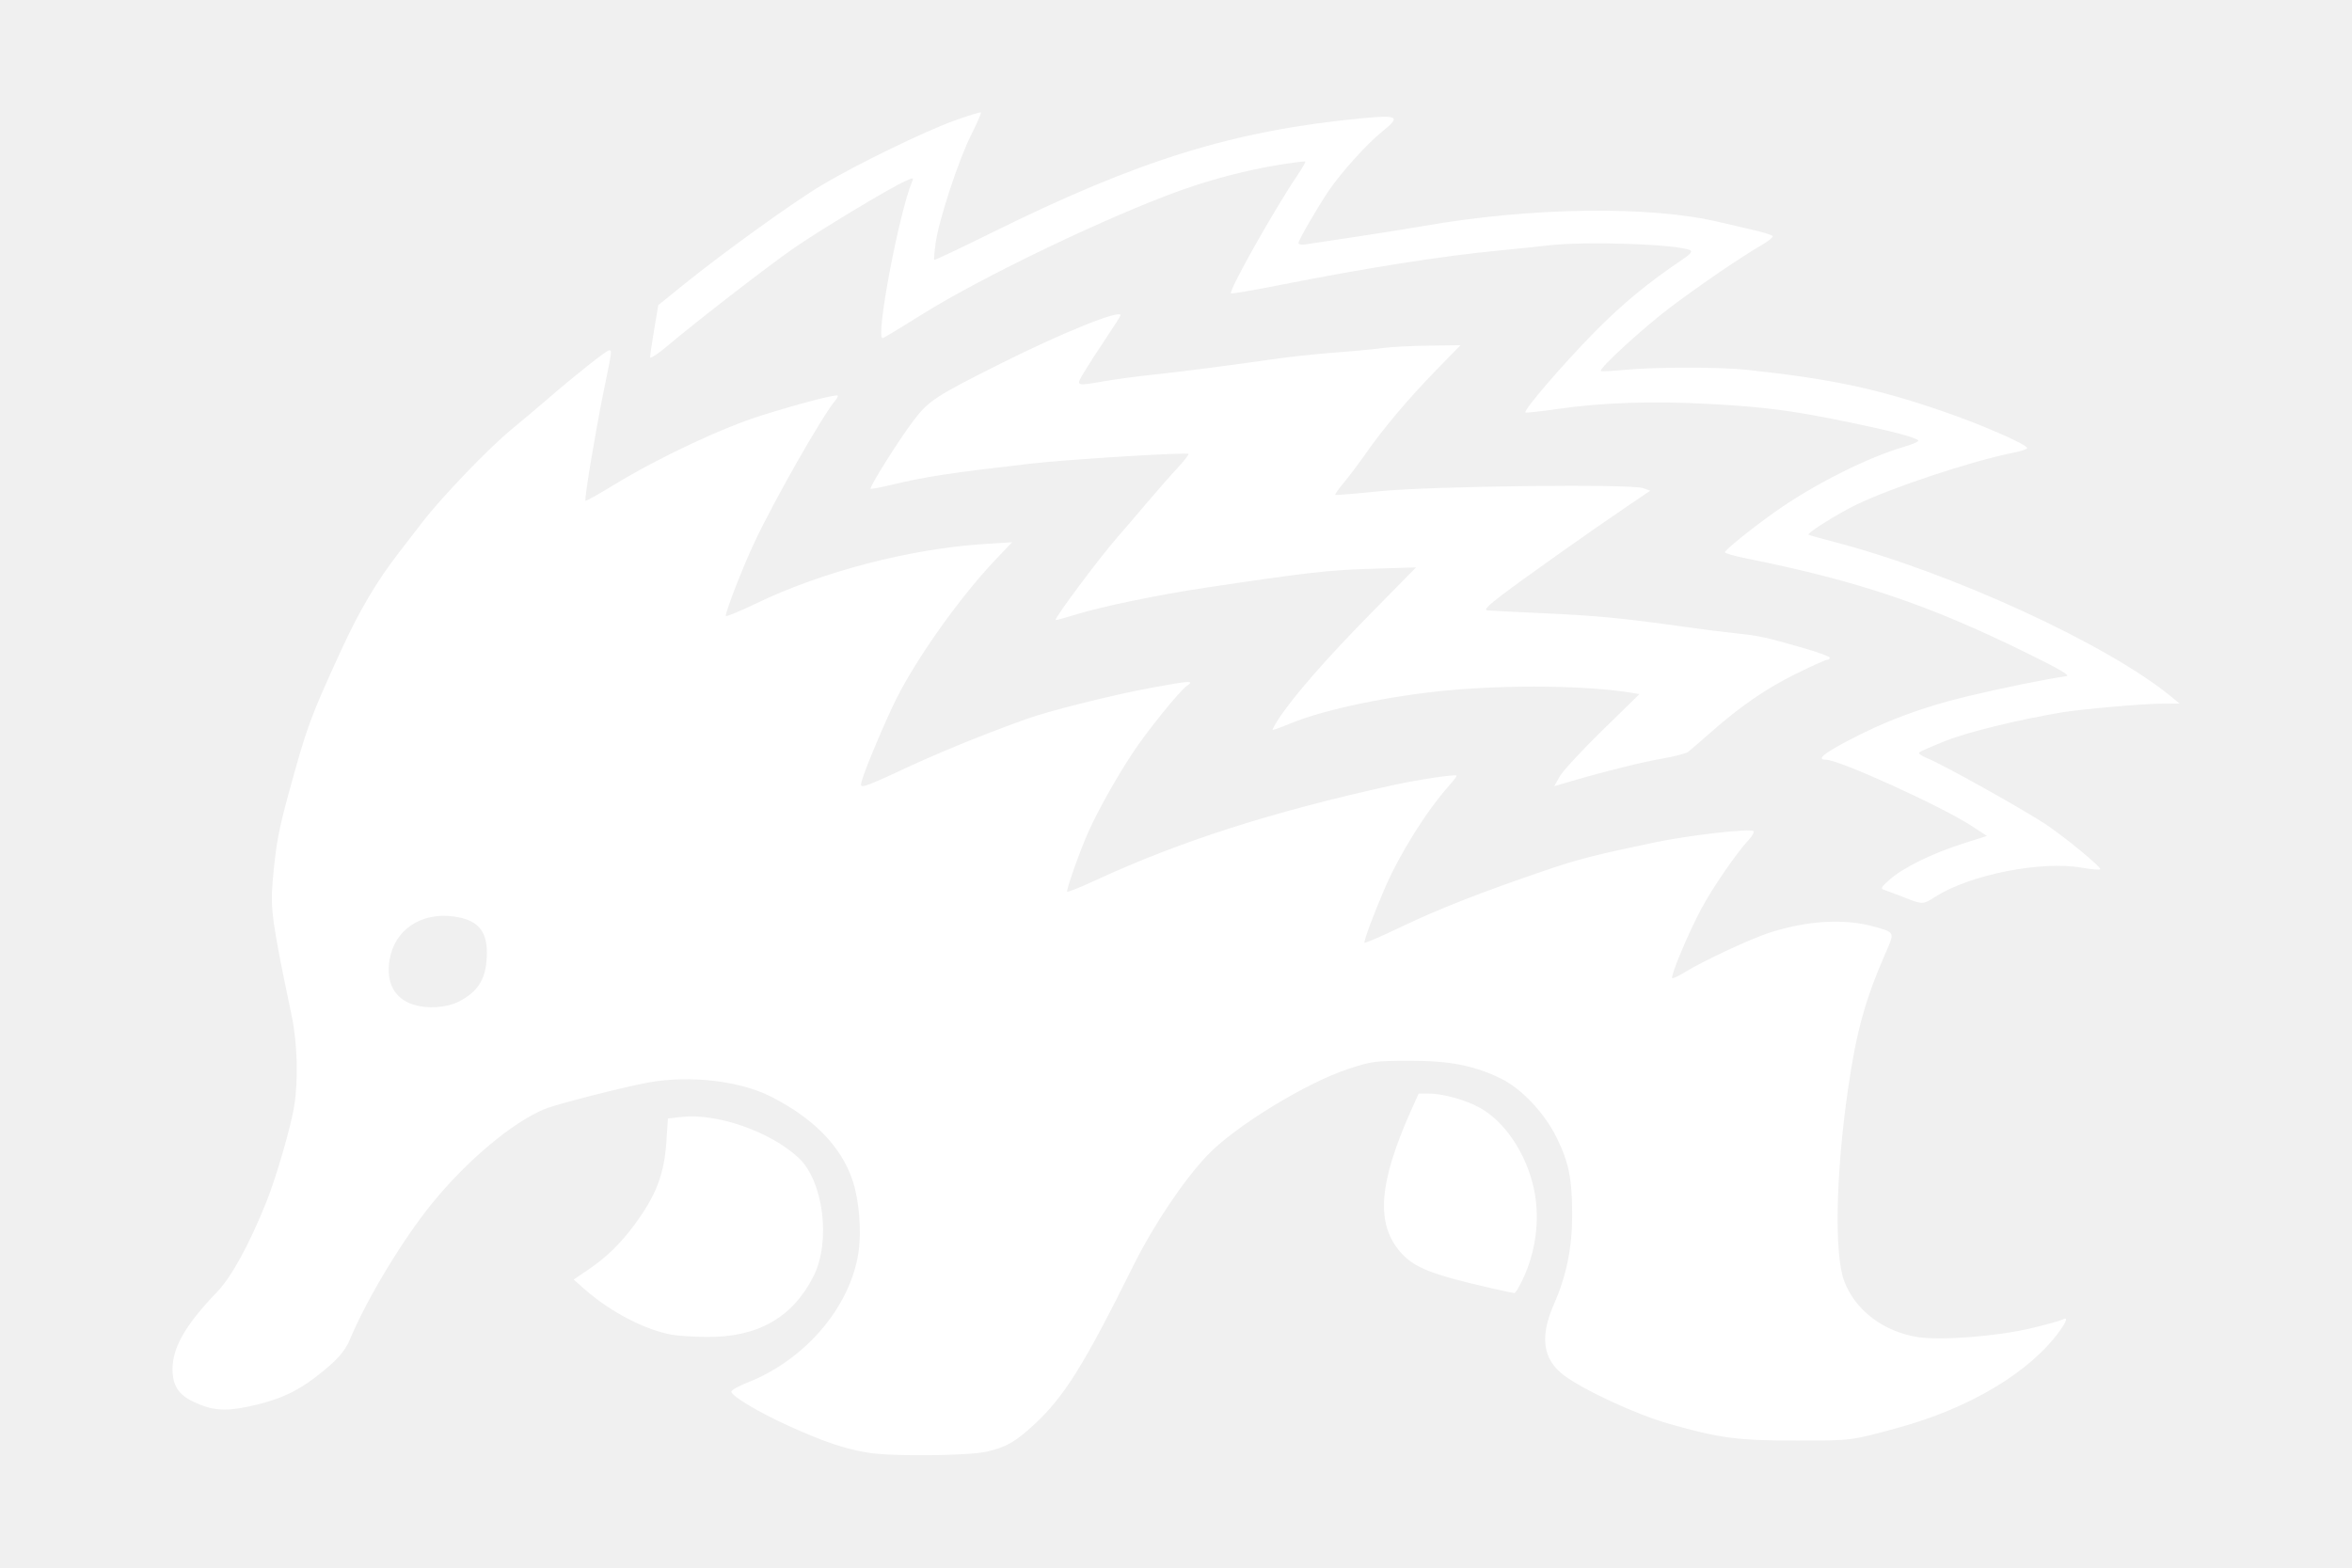
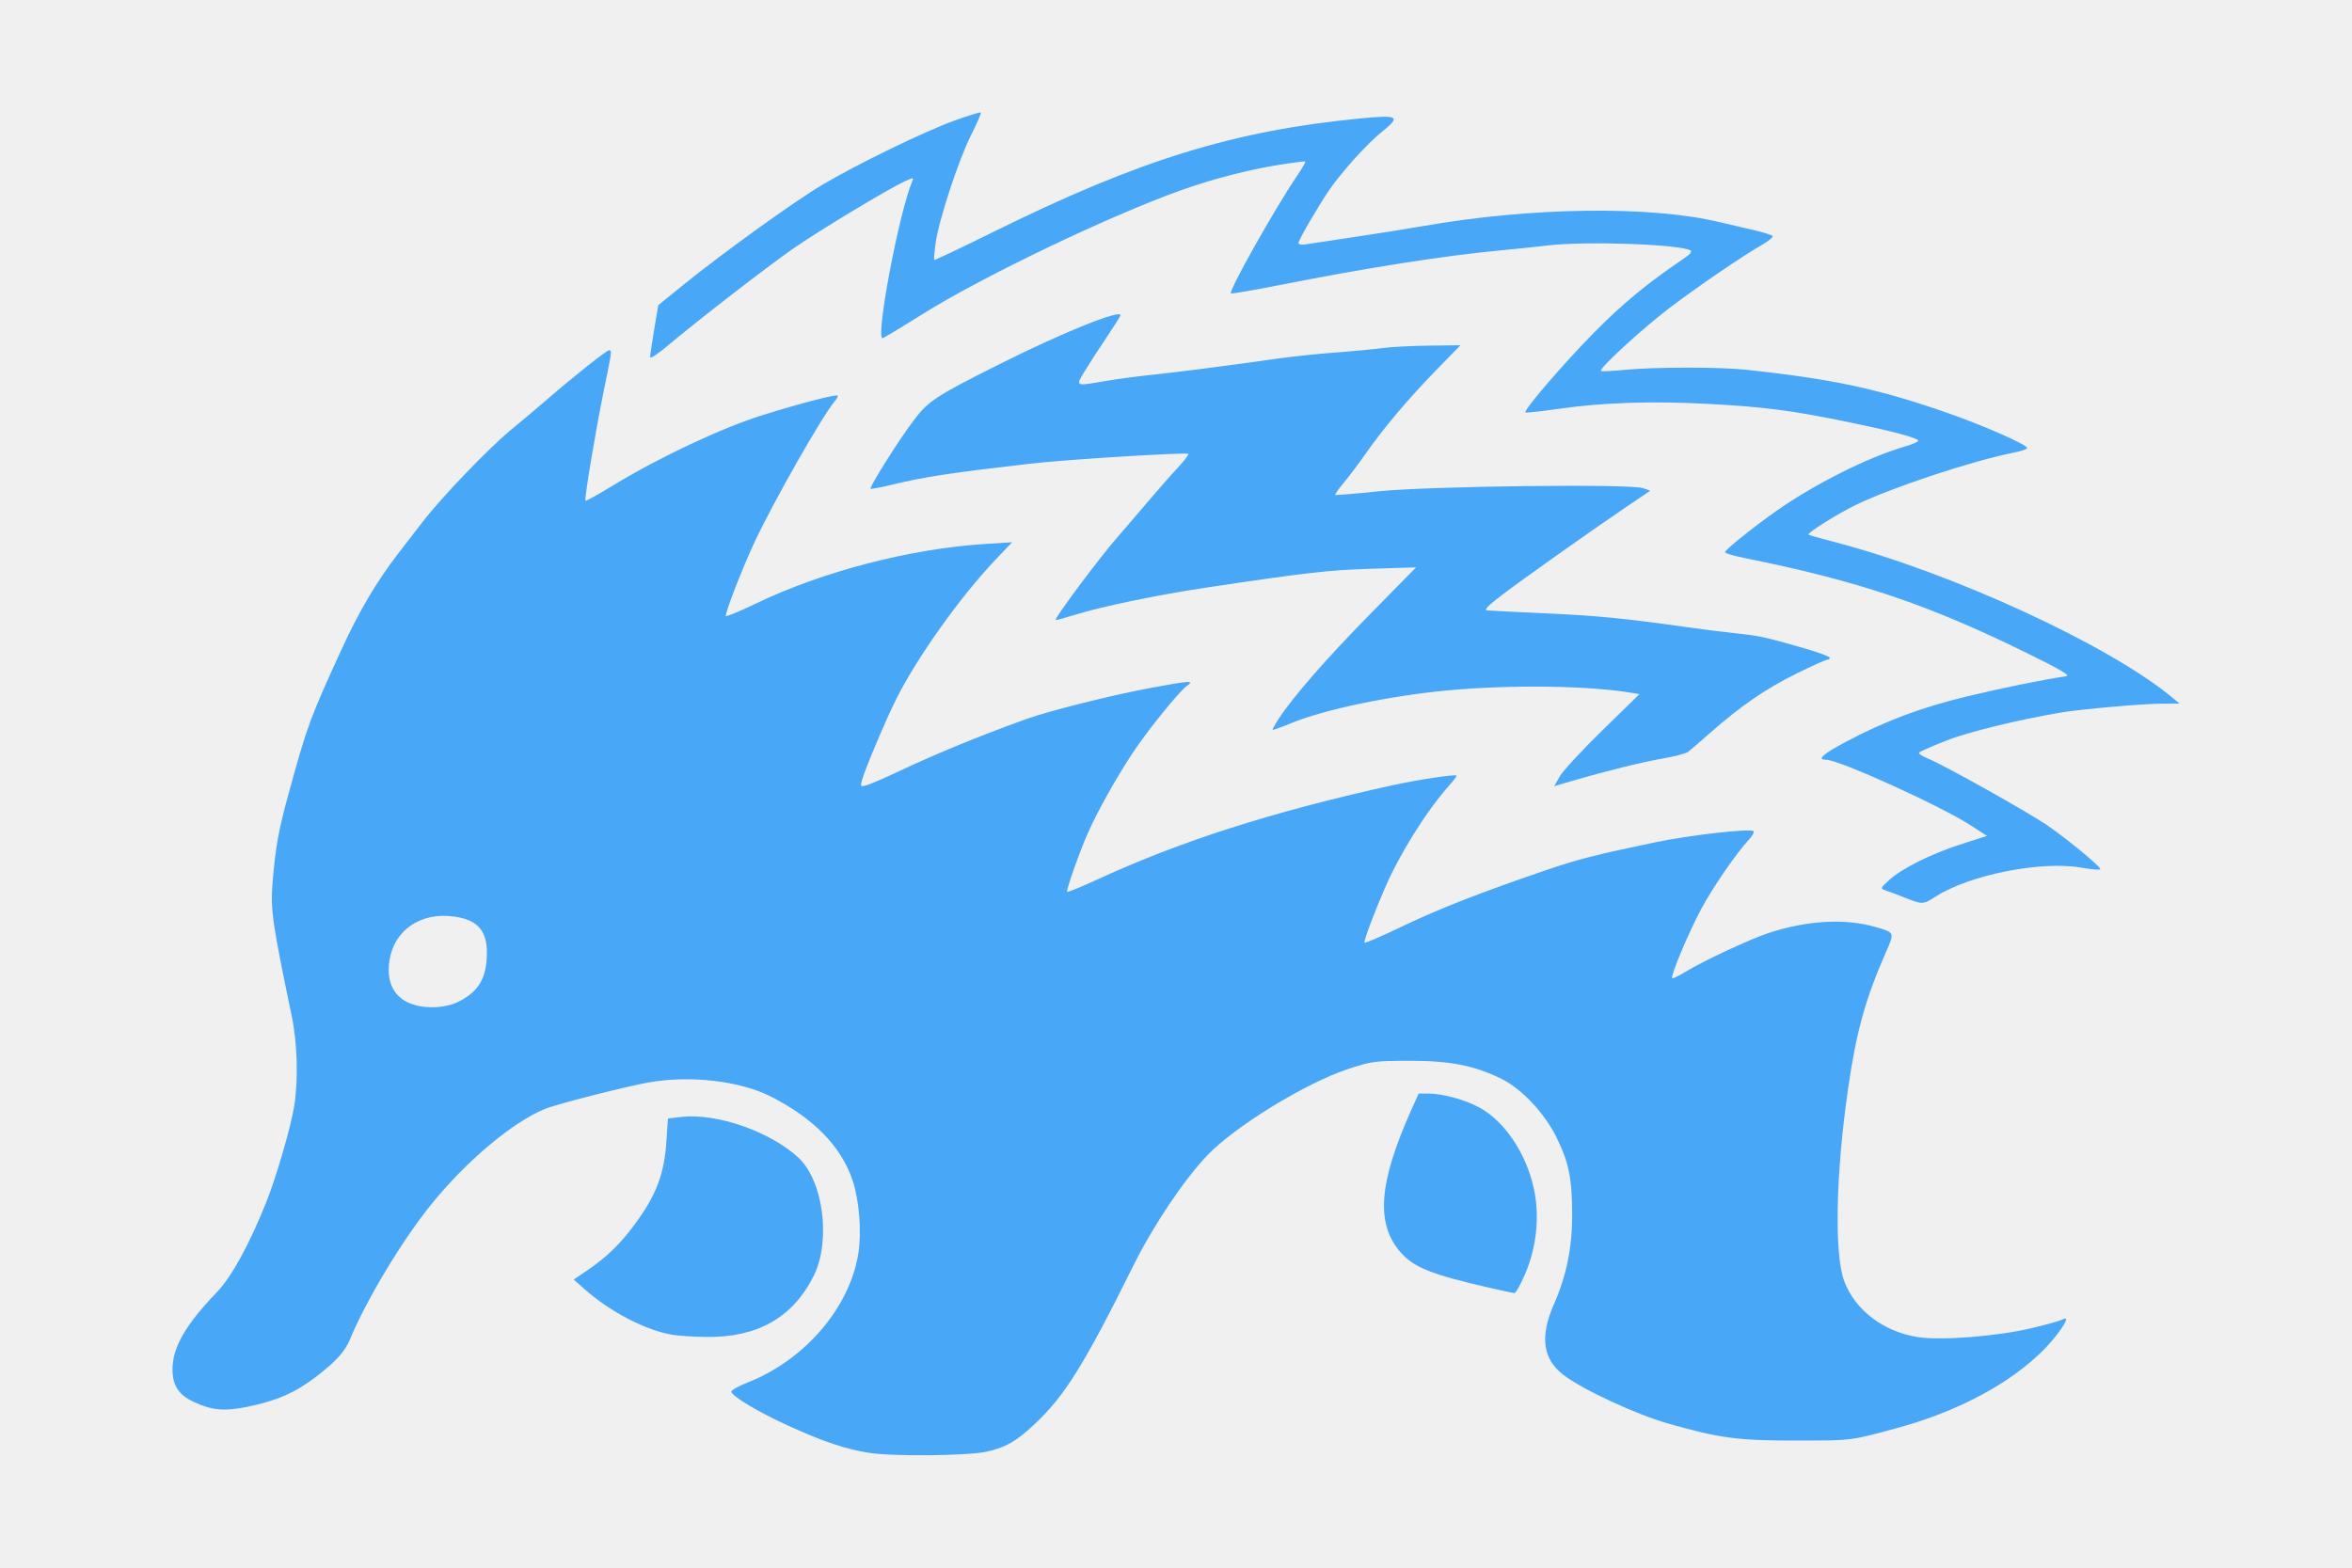
<svg xmlns="http://www.w3.org/2000/svg" width="600" height="400" viewBox="0 0 158.75 105.833" version="1.1" id="svg8">
  <defs id="defs2" />
  <g id="layer1" transform="translate(0,-191.1667)">
-     <path style="fill:#ffffff;stroke-width:0.165;fill-opacity:1" d="m 58.66,289.248 c -1.643,-0.266 -3.055,-0.742 -5.481,-1.846 -1.967,-0.895 -3.714,-1.935 -3.819,-2.273 -0.03,-0.098 0.461,-0.381 1.093,-0.628 3.873,-1.52 6.912,-5.067 7.484,-8.735 0.226,-1.451 0.059,-3.564 -0.389,-4.904 -0.768,-2.301 -2.63,-4.208 -5.55,-5.683 -2.069,-1.045 -5.43,-1.431 -8.195,-0.941 -1.631,0.289 -6.265,1.474 -7.053,1.803 -2.201,0.92 -5.285,3.516 -7.644,6.435 -1.971,2.44 -4.367,6.42 -5.494,9.129 -0.343,0.825 -0.943,1.481 -2.317,2.533 -1.364,1.045 -2.642,1.601 -4.593,1.999 -1.575,0.321 -2.418,0.243 -3.648,-0.339 -1.006,-0.476 -1.41,-1.106 -1.41,-2.197 0,-1.473 0.882,-3.005 2.993,-5.198 0.989,-1.028 2.173,-3.186 3.341,-6.093 0.665,-1.653 1.661,-5.091 1.884,-6.498 0.277,-1.749 0.208,-4.236 -0.167,-6.03 -1.319,-6.313 -1.448,-7.218 -1.294,-9.069 0.198,-2.383 0.393,-3.466 1.066,-5.924 1.265,-4.619 1.445,-5.11 3.56,-9.726 1.215,-2.651 2.399,-4.654 3.892,-6.585 0.329,-0.426 1.051,-1.361 1.604,-2.077 1.313,-1.702 4.478,-4.997 5.995,-6.241 0.66,-0.541 1.761,-1.468 2.446,-2.061 1.866,-1.612 3.974,-3.283 4.142,-3.283 0.207,0 0.205,0.009 -0.346,2.689 -0.553,2.69 -1.335,7.382 -1.244,7.472 0.032,0.032 0.899,-0.453 1.927,-1.079 3.051,-1.858 7.322,-3.864 10.011,-4.702 2.58,-0.804 4.977,-1.427 5.085,-1.322 0.037,0.036 -0.043,0.195 -0.178,0.354 -0.846,0.994 -4.077,6.664 -5.423,9.518 -0.773,1.639 -1.951,4.657 -1.951,4.999 0,0.081 0.907,-0.29 2.015,-0.825 4.495,-2.168 10.439,-3.714 15.502,-4.032 l 1.807,-0.114 -1.149,1.211 c -2.356,2.484 -5.245,6.541 -6.655,9.344 -0.699,1.391 -2.082,4.661 -2.323,5.495 -0.127,0.438 -0.109,0.462 0.265,0.368 0.22,-0.055 1.164,-0.46 2.097,-0.9 2.635,-1.243 5.485,-2.414 8.704,-3.576 1.554,-0.561 5.833,-1.633 8.458,-2.117 2.648,-0.489 2.94,-0.504 2.395,-0.124 -0.507,0.353 -2.723,3.1 -3.682,4.566 -1.112,1.699 -2.275,3.774 -2.95,5.264 -0.532,1.175 -1.451,3.746 -1.451,4.059 0,0.066 0.87,-0.282 1.933,-0.773 5.69,-2.629 11.879,-4.613 19.946,-6.393 1.774,-0.392 4.293,-0.774 4.413,-0.67 0.03,0.026 -0.199,0.331 -0.507,0.678 -1.545,1.739 -3.345,4.619 -4.352,6.962 -0.734,1.708 -1.364,3.388 -1.364,3.637 0,0.07 1.129,-0.414 2.509,-1.077 2.48,-1.192 5.349,-2.316 9.664,-3.788 2.254,-0.769 3.403,-1.063 7.432,-1.905 2.334,-0.488 6.461,-0.958 6.66,-0.758 0.063,0.063 -0.073,0.317 -0.303,0.565 -0.869,0.94 -2.442,3.226 -3.226,4.688 -0.86,1.605 -2.09,4.537 -1.958,4.669 0.043,0.043 0.448,-0.149 0.899,-0.427 1.174,-0.723 4.377,-2.219 5.614,-2.623 2.594,-0.847 5.135,-0.993 7.172,-0.411 1.343,0.383 1.333,0.36 0.74,1.711 -1.389,3.165 -1.99,5.328 -2.55,9.183 -0.836,5.753 -0.947,11.214 -0.265,13.023 0.741,1.965 2.66,3.421 4.981,3.78 1.555,0.241 5.341,-0.055 7.622,-0.596 0.995,-0.236 1.939,-0.496 2.097,-0.579 0.418,-0.217 0.356,0.047 -0.186,0.796 -1.994,2.753 -6.058,5.181 -10.868,6.495 -3.239,0.884 -3.077,0.864 -6.835,0.866 -4.026,0.002 -5.192,-0.152 -8.689,-1.147 -2.171,-0.618 -5.765,-2.285 -7.062,-3.275 -1.415,-1.081 -1.618,-2.594 -0.644,-4.804 0.832,-1.887 1.222,-3.795 1.222,-5.977 -7e-5,-2.464 -0.22,-3.563 -1.05,-5.25 -0.821,-1.668 -2.381,-3.319 -3.769,-3.99 -1.834,-0.886 -3.45,-1.199 -6.164,-1.194 -2.338,0.005 -2.554,0.033 -4.113,0.545 -2.863,0.939 -7.671,3.883 -9.526,5.833 -1.608,1.69 -3.641,4.723 -5.001,7.462 -3.329,6.702 -4.643,8.81 -6.671,10.7 -1.253,1.168 -1.939,1.56 -3.23,1.848 -1.257,0.281 -6.364,0.331 -7.925,0.078 z M 30.991,258.77 c 1.345,-0.692 1.872,-1.62 1.872,-3.299 0,-1.499 -0.658,-2.217 -2.229,-2.432 -2.23,-0.306 -4.021,0.91 -4.343,2.948 -0.241,1.527 0.327,2.587 1.606,2.997 0.964,0.309 2.251,0.22 3.094,-0.214 z m 14.374,22.505 c -1.807,-0.313 -4.186,-1.552 -5.912,-3.08 l -0.731,-0.646 0.977,-0.664 c 1.245,-0.846 2.18,-1.756 3.134,-3.051 1.472,-1.998 2,-3.388 2.15,-5.656 l 0.099,-1.503 0.926,-0.105 c 2.383,-0.27 5.998,0.994 7.891,2.758 1.681,1.567 2.198,5.644 1.012,7.993 -1.418,2.809 -3.786,4.146 -7.266,4.102 -0.846,-0.011 -1.872,-0.077 -2.279,-0.148 z m 55.272,-3.15 c -3.979,-0.903 -5.193,-1.382 -6.093,-2.405 -1.702,-1.933 -1.499,-4.677 0.711,-9.617 l 0.497,-1.11 h 0.681 c 0.937,0 2.459,0.418 3.415,0.938 1.705,0.928 3.154,3.078 3.675,5.454 0.412,1.875 0.196,3.979 -0.598,5.825 -0.301,0.7 -0.624,1.264 -0.718,1.253 -0.094,-0.011 -0.8,-0.162 -1.569,-0.337 z m 27.883,-26.38 c -0.543,-0.211 -1.135,-0.432 -1.316,-0.491 -0.298,-0.098 -0.266,-0.165 0.346,-0.711 0.883,-0.789 2.868,-1.765 4.917,-2.419 l 1.644,-0.524 -1.069,-0.697 c -2.015,-1.313 -8.917,-4.448 -9.794,-4.448 -0.639,0 -0.22,-0.377 1.346,-1.212 2.588,-1.38 5.095,-2.321 8.125,-3.052 2.345,-0.565 5.389,-1.186 6.738,-1.373 0.309,-0.043 -0.344,-0.429 -2.632,-1.555 -6.686,-3.291 -11.403,-4.881 -19.041,-6.417 -0.746,-0.15 -1.357,-0.329 -1.357,-0.398 0,-0.155 1.821,-1.622 3.41,-2.747 2.587,-1.831 6.236,-3.665 8.727,-4.387 0.568,-0.165 0.976,-0.354 0.905,-0.421 -0.227,-0.215 -1.868,-0.645 -4.652,-1.219 -3.849,-0.793 -5.711,-1.037 -9.459,-1.239 -3.835,-0.207 -7.199,-0.096 -10.194,0.337 -1.173,0.17 -2.165,0.277 -2.203,0.238 -0.144,-0.144 2.564,-3.295 4.646,-5.407 1.904,-1.932 3.62,-3.347 5.992,-4.945 0.485,-0.326 0.641,-0.513 0.494,-0.591 -0.793,-0.416 -7.066,-0.633 -9.607,-0.332 -0.716,0.085 -2.189,0.238 -3.275,0.341 -3.794,0.36 -8.939,1.168 -14.786,2.324 -1.799,0.356 -3.303,0.614 -3.342,0.575 -0.166,-0.166 2.89,-5.605 4.432,-7.89 0.356,-0.527 0.622,-0.983 0.591,-1.014 -0.031,-0.03 -0.87,0.077 -1.865,0.239 -2.025,0.329 -4.343,0.929 -6.416,1.661 -4.836,1.707 -13.546,5.879 -17.642,8.451 -1.379,0.866 -2.556,1.575 -2.614,1.575 -0.49,0 1.105,-8.452 1.996,-10.576 0.119,-0.283 0.098,-0.283 -0.513,-0.004 -1.11,0.507 -5.797,3.335 -7.526,4.54 -1.785,1.245 -6.497,4.891 -8.45,6.54 -0.656,0.554 -1.194,0.908 -1.196,0.788 -0.002,-0.12 0.121,-0.961 0.274,-1.869 l 0.277,-1.65 1.722,-1.393 c 2.66,-2.152 7.447,-5.599 9.327,-6.716 2.366,-1.407 6.945,-3.633 8.964,-4.358 0.932,-0.335 1.725,-0.577 1.763,-0.539 0.038,0.038 -0.262,0.727 -0.666,1.532 -0.852,1.696 -2.177,5.737 -2.391,7.29 -0.081,0.588 -0.123,1.096 -0.093,1.129 0.03,0.033 1.779,-0.794 3.888,-1.838 9.922,-4.911 16.306,-6.886 24.931,-7.717 2.536,-0.244 2.699,-0.135 1.378,0.925 -0.98,0.786 -2.742,2.741 -3.572,3.965 -0.73,1.076 -2.041,3.337 -2.041,3.522 0,0.095 0.202,0.139 0.452,0.099 0.249,-0.04 1.748,-0.266 3.331,-0.501 1.583,-0.236 3.656,-0.566 4.606,-0.733 7.315,-1.288 15.41,-1.394 20.069,-0.261 0.498,0.121 1.48,0.349 2.182,0.507 0.703,0.158 1.315,0.348 1.361,0.422 0.046,0.074 -0.27,0.339 -0.702,0.588 -1.375,0.793 -4.177,2.702 -6.171,4.204 -1.844,1.39 -4.87,4.161 -4.714,4.317 0.041,0.041 0.775,0.006 1.632,-0.077 2.018,-0.195 6.435,-0.196 8.221,-0.001 5.735,0.624 8.693,1.249 13.16,2.778 2.629,0.9 5.758,2.263 5.758,2.508 0,0.069 -0.426,0.21 -0.946,0.314 -2.803,0.557 -8.218,2.354 -10.635,3.529 -1.212,0.589 -3.287,1.891 -3.181,1.997 0.033,0.033 0.796,0.251 1.695,0.483 7.902,2.046 18.588,6.96 22.855,10.511 l 0.493,0.411 -1.316,0.009 c -1.242,0.009 -5.364,0.375 -6.649,0.591 -2.901,0.487 -6.324,1.324 -7.78,1.903 -0.93,0.37 -1.752,0.728 -1.826,0.796 -0.074,0.068 0.185,0.25 0.576,0.406 1.061,0.422 6.791,3.633 8.119,4.549 1.341,0.926 3.53,2.737 3.53,2.922 0,0.069 -0.574,0.025 -1.275,-0.098 -2.706,-0.475 -7.506,0.473 -9.817,1.939 -0.893,0.567 -0.872,0.566 -2.151,0.069 z m -23.243,-8.164 c 0.205,-0.365 1.499,-1.764 2.876,-3.109 l 2.503,-2.446 -0.527,-0.088 c -2.918,-0.489 -8.196,-0.558 -12.433,-0.162 -3.904,0.365 -8.308,1.288 -10.543,2.21 -0.665,0.274 -1.23,0.478 -1.255,0.452 -0.025,-0.025 0.153,-0.353 0.396,-0.728 0.968,-1.491 3.217,-4.069 6.176,-7.078 l 3.109,-3.162 -3.023,0.093 c -2.891,0.089 -4.362,0.257 -11.166,1.276 -3.224,0.483 -6.977,1.26 -8.794,1.821 -0.72,0.222 -1.326,0.387 -1.347,0.367 -0.105,-0.105 3.007,-4.273 4.206,-5.634 0.324,-0.368 1.181,-1.367 1.904,-2.221 0.723,-0.853 1.678,-1.941 2.123,-2.417 0.445,-0.476 0.772,-0.901 0.729,-0.945 -0.124,-0.124 -8.198,0.374 -10.664,0.658 -5.442,0.628 -7.081,0.877 -9.35,1.423 -0.754,0.182 -1.4,0.302 -1.434,0.268 -0.099,-0.099 1.86,-3.221 2.838,-4.522 1.064,-1.416 1.486,-1.695 5.988,-3.949 4.159,-2.083 8.044,-3.648 8.044,-3.241 0,0.052 -0.433,0.737 -0.962,1.522 -0.529,0.784 -1.194,1.815 -1.479,2.29 -0.603,1.006 -0.655,0.984 1.454,0.624 0.769,-0.131 2.176,-0.318 3.126,-0.416 1.727,-0.178 5.085,-0.611 8.447,-1.09 0.982,-0.14 2.758,-0.326 3.948,-0.415 1.19,-0.088 2.608,-0.223 3.152,-0.299 0.544,-0.076 1.949,-0.15 3.123,-0.164 l 2.135,-0.026 -1.653,1.694 c -1.851,1.897 -3.558,3.921 -4.759,5.642 -0.442,0.633 -1.097,1.504 -1.456,1.934 -0.359,0.43 -0.622,0.805 -0.585,0.834 0.037,0.028 1.363,-0.082 2.946,-0.244 3.422,-0.351 17,-0.513 17.835,-0.212 l 0.48,0.173 -1.55,1.049 c -2.461,1.666 -7.023,4.898 -8.459,5.992 -0.98,0.746 -1.232,1.012 -0.987,1.039 0.181,0.02 1.977,0.111 3.992,0.202 3.462,0.157 5.26,0.333 9.497,0.933 0.995,0.141 2.476,0.327 3.29,0.413 1.615,0.171 1.94,0.242 4.565,0.995 0.973,0.279 1.768,0.571 1.768,0.65 0,0.079 -0.083,0.143 -0.183,0.143 -0.101,0 -1.043,0.424 -2.094,0.943 -2.023,0.999 -3.761,2.194 -5.783,3.979 -0.679,0.599 -1.352,1.179 -1.497,1.29 -0.145,0.111 -0.922,0.315 -1.727,0.454 -1.409,0.243 -3.855,0.851 -6.199,1.539 l -1.115,0.327 z" id="path21" />
+     <path style="fill:#49a7f7;stroke-width:0.165;fill-opacity:1" d="m 58.66,289.248 c -1.643,-0.266 -3.055,-0.742 -5.481,-1.846 -1.967,-0.895 -3.714,-1.935 -3.819,-2.273 -0.03,-0.098 0.461,-0.381 1.093,-0.628 3.873,-1.52 6.912,-5.067 7.484,-8.735 0.226,-1.451 0.059,-3.564 -0.389,-4.904 -0.768,-2.301 -2.63,-4.208 -5.55,-5.683 -2.069,-1.045 -5.43,-1.431 -8.195,-0.941 -1.631,0.289 -6.265,1.474 -7.053,1.803 -2.201,0.92 -5.285,3.516 -7.644,6.435 -1.971,2.44 -4.367,6.42 -5.494,9.129 -0.343,0.825 -0.943,1.481 -2.317,2.533 -1.364,1.045 -2.642,1.601 -4.593,1.999 -1.575,0.321 -2.418,0.243 -3.648,-0.339 -1.006,-0.476 -1.41,-1.106 -1.41,-2.197 0,-1.473 0.882,-3.005 2.993,-5.198 0.989,-1.028 2.173,-3.186 3.341,-6.093 0.665,-1.653 1.661,-5.091 1.884,-6.498 0.277,-1.749 0.208,-4.236 -0.167,-6.03 -1.319,-6.313 -1.448,-7.218 -1.294,-9.069 0.198,-2.383 0.393,-3.466 1.066,-5.924 1.265,-4.619 1.445,-5.11 3.56,-9.726 1.215,-2.651 2.399,-4.654 3.892,-6.585 0.329,-0.426 1.051,-1.361 1.604,-2.077 1.313,-1.702 4.478,-4.997 5.995,-6.241 0.66,-0.541 1.761,-1.468 2.446,-2.061 1.866,-1.612 3.974,-3.283 4.142,-3.283 0.207,0 0.205,0.009 -0.346,2.689 -0.553,2.69 -1.335,7.382 -1.244,7.472 0.032,0.032 0.899,-0.453 1.927,-1.079 3.051,-1.858 7.322,-3.864 10.011,-4.702 2.58,-0.804 4.977,-1.427 5.085,-1.322 0.037,0.036 -0.043,0.195 -0.178,0.354 -0.846,0.994 -4.077,6.664 -5.423,9.518 -0.773,1.639 -1.951,4.657 -1.951,4.999 0,0.081 0.907,-0.29 2.015,-0.825 4.495,-2.168 10.439,-3.714 15.502,-4.032 l 1.807,-0.114 -1.149,1.211 c -2.356,2.484 -5.245,6.541 -6.655,9.344 -0.699,1.391 -2.082,4.661 -2.323,5.495 -0.127,0.438 -0.109,0.462 0.265,0.368 0.22,-0.055 1.164,-0.46 2.097,-0.9 2.635,-1.243 5.485,-2.414 8.704,-3.576 1.554,-0.561 5.833,-1.633 8.458,-2.117 2.648,-0.489 2.94,-0.504 2.395,-0.124 -0.507,0.353 -2.723,3.1 -3.682,4.566 -1.112,1.699 -2.275,3.774 -2.95,5.264 -0.532,1.175 -1.451,3.746 -1.451,4.059 0,0.066 0.87,-0.282 1.933,-0.773 5.69,-2.629 11.879,-4.613 19.946,-6.393 1.774,-0.392 4.293,-0.774 4.413,-0.67 0.03,0.026 -0.199,0.331 -0.507,0.678 -1.545,1.739 -3.345,4.619 -4.352,6.962 -0.734,1.708 -1.364,3.388 -1.364,3.637 0,0.07 1.129,-0.414 2.509,-1.077 2.48,-1.192 5.349,-2.316 9.664,-3.788 2.254,-0.769 3.403,-1.063 7.432,-1.905 2.334,-0.488 6.461,-0.958 6.66,-0.758 0.063,0.063 -0.073,0.317 -0.303,0.565 -0.869,0.94 -2.442,3.226 -3.226,4.688 -0.86,1.605 -2.09,4.537 -1.958,4.669 0.043,0.043 0.448,-0.149 0.899,-0.427 1.174,-0.723 4.377,-2.219 5.614,-2.623 2.594,-0.847 5.135,-0.993 7.172,-0.411 1.343,0.383 1.333,0.36 0.74,1.711 -1.389,3.165 -1.99,5.328 -2.55,9.183 -0.836,5.753 -0.947,11.214 -0.265,13.023 0.741,1.965 2.66,3.421 4.981,3.78 1.555,0.241 5.341,-0.055 7.622,-0.596 0.995,-0.236 1.939,-0.496 2.097,-0.579 0.418,-0.217 0.356,0.047 -0.186,0.796 -1.994,2.753 -6.058,5.181 -10.868,6.495 -3.239,0.884 -3.077,0.864 -6.835,0.866 -4.026,0.002 -5.192,-0.152 -8.689,-1.147 -2.171,-0.618 -5.765,-2.285 -7.062,-3.275 -1.415,-1.081 -1.618,-2.594 -0.644,-4.804 0.832,-1.887 1.222,-3.795 1.222,-5.977 -7e-5,-2.464 -0.22,-3.563 -1.05,-5.25 -0.821,-1.668 -2.381,-3.319 -3.769,-3.99 -1.834,-0.886 -3.45,-1.199 -6.164,-1.194 -2.338,0.005 -2.554,0.033 -4.113,0.545 -2.863,0.939 -7.671,3.883 -9.526,5.833 -1.608,1.69 -3.641,4.723 -5.001,7.462 -3.329,6.702 -4.643,8.81 -6.671,10.7 -1.253,1.168 -1.939,1.56 -3.23,1.848 -1.257,0.281 -6.364,0.331 -7.925,0.078 z M 30.991,258.77 c 1.345,-0.692 1.872,-1.62 1.872,-3.299 0,-1.499 -0.658,-2.217 -2.229,-2.432 -2.23,-0.306 -4.021,0.91 -4.343,2.948 -0.241,1.527 0.327,2.587 1.606,2.997 0.964,0.309 2.251,0.22 3.094,-0.214 z m 14.374,22.505 c -1.807,-0.313 -4.186,-1.552 -5.912,-3.08 l -0.731,-0.646 0.977,-0.664 c 1.245,-0.846 2.18,-1.756 3.134,-3.051 1.472,-1.998 2,-3.388 2.15,-5.656 l 0.099,-1.503 0.926,-0.105 c 2.383,-0.27 5.998,0.994 7.891,2.758 1.681,1.567 2.198,5.644 1.012,7.993 -1.418,2.809 -3.786,4.146 -7.266,4.102 -0.846,-0.011 -1.872,-0.077 -2.279,-0.148 z m 55.272,-3.15 c -3.979,-0.903 -5.193,-1.382 -6.093,-2.405 -1.702,-1.933 -1.499,-4.677 0.711,-9.617 l 0.497,-1.11 h 0.681 c 0.937,0 2.459,0.418 3.415,0.938 1.705,0.928 3.154,3.078 3.675,5.454 0.412,1.875 0.196,3.979 -0.598,5.825 -0.301,0.7 -0.624,1.264 -0.718,1.253 -0.094,-0.011 -0.8,-0.162 -1.569,-0.337 z m 27.883,-26.38 c -0.543,-0.211 -1.135,-0.432 -1.316,-0.491 -0.298,-0.098 -0.266,-0.165 0.346,-0.711 0.883,-0.789 2.868,-1.765 4.917,-2.419 l 1.644,-0.524 -1.069,-0.697 c -2.015,-1.313 -8.917,-4.448 -9.794,-4.448 -0.639,0 -0.22,-0.377 1.346,-1.212 2.588,-1.38 5.095,-2.321 8.125,-3.052 2.345,-0.565 5.389,-1.186 6.738,-1.373 0.309,-0.043 -0.344,-0.429 -2.632,-1.555 -6.686,-3.291 -11.403,-4.881 -19.041,-6.417 -0.746,-0.15 -1.357,-0.329 -1.357,-0.398 0,-0.155 1.821,-1.622 3.41,-2.747 2.587,-1.831 6.236,-3.665 8.727,-4.387 0.568,-0.165 0.976,-0.354 0.905,-0.421 -0.227,-0.215 -1.868,-0.645 -4.652,-1.219 -3.849,-0.793 -5.711,-1.037 -9.459,-1.239 -3.835,-0.207 -7.199,-0.096 -10.194,0.337 -1.173,0.17 -2.165,0.277 -2.203,0.238 -0.144,-0.144 2.564,-3.295 4.646,-5.407 1.904,-1.932 3.62,-3.347 5.992,-4.945 0.485,-0.326 0.641,-0.513 0.494,-0.591 -0.793,-0.416 -7.066,-0.633 -9.607,-0.332 -0.716,0.085 -2.189,0.238 -3.275,0.341 -3.794,0.36 -8.939,1.168 -14.786,2.324 -1.799,0.356 -3.303,0.614 -3.342,0.575 -0.166,-0.166 2.89,-5.605 4.432,-7.89 0.356,-0.527 0.622,-0.983 0.591,-1.014 -0.031,-0.03 -0.87,0.077 -1.865,0.239 -2.025,0.329 -4.343,0.929 -6.416,1.661 -4.836,1.707 -13.546,5.879 -17.642,8.451 -1.379,0.866 -2.556,1.575 -2.614,1.575 -0.49,0 1.105,-8.452 1.996,-10.576 0.119,-0.283 0.098,-0.283 -0.513,-0.004 -1.11,0.507 -5.797,3.335 -7.526,4.54 -1.785,1.245 -6.497,4.891 -8.45,6.54 -0.656,0.554 -1.194,0.908 -1.196,0.788 -0.002,-0.12 0.121,-0.961 0.274,-1.869 l 0.277,-1.65 1.722,-1.393 c 2.66,-2.152 7.447,-5.599 9.327,-6.716 2.366,-1.407 6.945,-3.633 8.964,-4.358 0.932,-0.335 1.725,-0.577 1.763,-0.539 0.038,0.038 -0.262,0.727 -0.666,1.532 -0.852,1.696 -2.177,5.737 -2.391,7.29 -0.081,0.588 -0.123,1.096 -0.093,1.129 0.03,0.033 1.779,-0.794 3.888,-1.838 9.922,-4.911 16.306,-6.886 24.931,-7.717 2.536,-0.244 2.699,-0.135 1.378,0.925 -0.98,0.786 -2.742,2.741 -3.572,3.965 -0.73,1.076 -2.041,3.337 -2.041,3.522 0,0.095 0.202,0.139 0.452,0.099 0.249,-0.04 1.748,-0.266 3.331,-0.501 1.583,-0.236 3.656,-0.566 4.606,-0.733 7.315,-1.288 15.41,-1.394 20.069,-0.261 0.498,0.121 1.48,0.349 2.182,0.507 0.703,0.158 1.315,0.348 1.361,0.422 0.046,0.074 -0.27,0.339 -0.702,0.588 -1.375,0.793 -4.177,2.702 -6.171,4.204 -1.844,1.39 -4.87,4.161 -4.714,4.317 0.041,0.041 0.775,0.006 1.632,-0.077 2.018,-0.195 6.435,-0.196 8.221,-0.001 5.735,0.624 8.693,1.249 13.16,2.778 2.629,0.9 5.758,2.263 5.758,2.508 0,0.069 -0.426,0.21 -0.946,0.314 -2.803,0.557 -8.218,2.354 -10.635,3.529 -1.212,0.589 -3.287,1.891 -3.181,1.997 0.033,0.033 0.796,0.251 1.695,0.483 7.902,2.046 18.588,6.96 22.855,10.511 l 0.493,0.411 -1.316,0.009 c -1.242,0.009 -5.364,0.375 -6.649,0.591 -2.901,0.487 -6.324,1.324 -7.78,1.903 -0.93,0.37 -1.752,0.728 -1.826,0.796 -0.074,0.068 0.185,0.25 0.576,0.406 1.061,0.422 6.791,3.633 8.119,4.549 1.341,0.926 3.53,2.737 3.53,2.922 0,0.069 -0.574,0.025 -1.275,-0.098 -2.706,-0.475 -7.506,0.473 -9.817,1.939 -0.893,0.567 -0.872,0.566 -2.151,0.069 z m -23.243,-8.164 c 0.205,-0.365 1.499,-1.764 2.876,-3.109 l 2.503,-2.446 -0.527,-0.088 c -2.918,-0.489 -8.196,-0.558 -12.433,-0.162 -3.904,0.365 -8.308,1.288 -10.543,2.21 -0.665,0.274 -1.23,0.478 -1.255,0.452 -0.025,-0.025 0.153,-0.353 0.396,-0.728 0.968,-1.491 3.217,-4.069 6.176,-7.078 l 3.109,-3.162 -3.023,0.093 c -2.891,0.089 -4.362,0.257 -11.166,1.276 -3.224,0.483 -6.977,1.26 -8.794,1.821 -0.72,0.222 -1.326,0.387 -1.347,0.367 -0.105,-0.105 3.007,-4.273 4.206,-5.634 0.324,-0.368 1.181,-1.367 1.904,-2.221 0.723,-0.853 1.678,-1.941 2.123,-2.417 0.445,-0.476 0.772,-0.901 0.729,-0.945 -0.124,-0.124 -8.198,0.374 -10.664,0.658 -5.442,0.628 -7.081,0.877 -9.35,1.423 -0.754,0.182 -1.4,0.302 -1.434,0.268 -0.099,-0.099 1.86,-3.221 2.838,-4.522 1.064,-1.416 1.486,-1.695 5.988,-3.949 4.159,-2.083 8.044,-3.648 8.044,-3.241 0,0.052 -0.433,0.737 -0.962,1.522 -0.529,0.784 -1.194,1.815 -1.479,2.29 -0.603,1.006 -0.655,0.984 1.454,0.624 0.769,-0.131 2.176,-0.318 3.126,-0.416 1.727,-0.178 5.085,-0.611 8.447,-1.09 0.982,-0.14 2.758,-0.326 3.948,-0.415 1.19,-0.088 2.608,-0.223 3.152,-0.299 0.544,-0.076 1.949,-0.15 3.123,-0.164 l 2.135,-0.026 -1.653,1.694 c -1.851,1.897 -3.558,3.921 -4.759,5.642 -0.442,0.633 -1.097,1.504 -1.456,1.934 -0.359,0.43 -0.622,0.805 -0.585,0.834 0.037,0.028 1.363,-0.082 2.946,-0.244 3.422,-0.351 17,-0.513 17.835,-0.212 l 0.48,0.173 -1.55,1.049 c -2.461,1.666 -7.023,4.898 -8.459,5.992 -0.98,0.746 -1.232,1.012 -0.987,1.039 0.181,0.02 1.977,0.111 3.992,0.202 3.462,0.157 5.26,0.333 9.497,0.933 0.995,0.141 2.476,0.327 3.29,0.413 1.615,0.171 1.94,0.242 4.565,0.995 0.973,0.279 1.768,0.571 1.768,0.65 0,0.079 -0.083,0.143 -0.183,0.143 -0.101,0 -1.043,0.424 -2.094,0.943 -2.023,0.999 -3.761,2.194 -5.783,3.979 -0.679,0.599 -1.352,1.179 -1.497,1.29 -0.145,0.111 -0.922,0.315 -1.727,0.454 -1.409,0.243 -3.855,0.851 -6.199,1.539 l -1.115,0.327 z" id="path21" />
  </g>
</svg>
